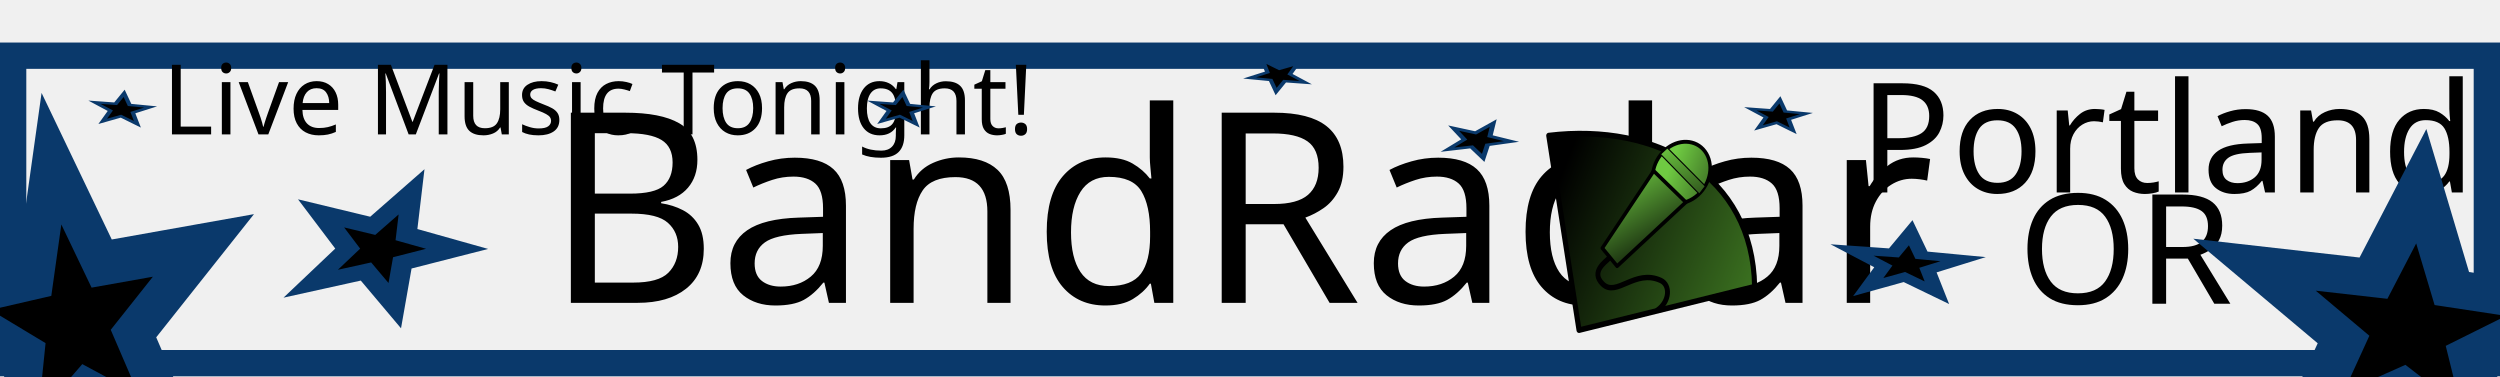
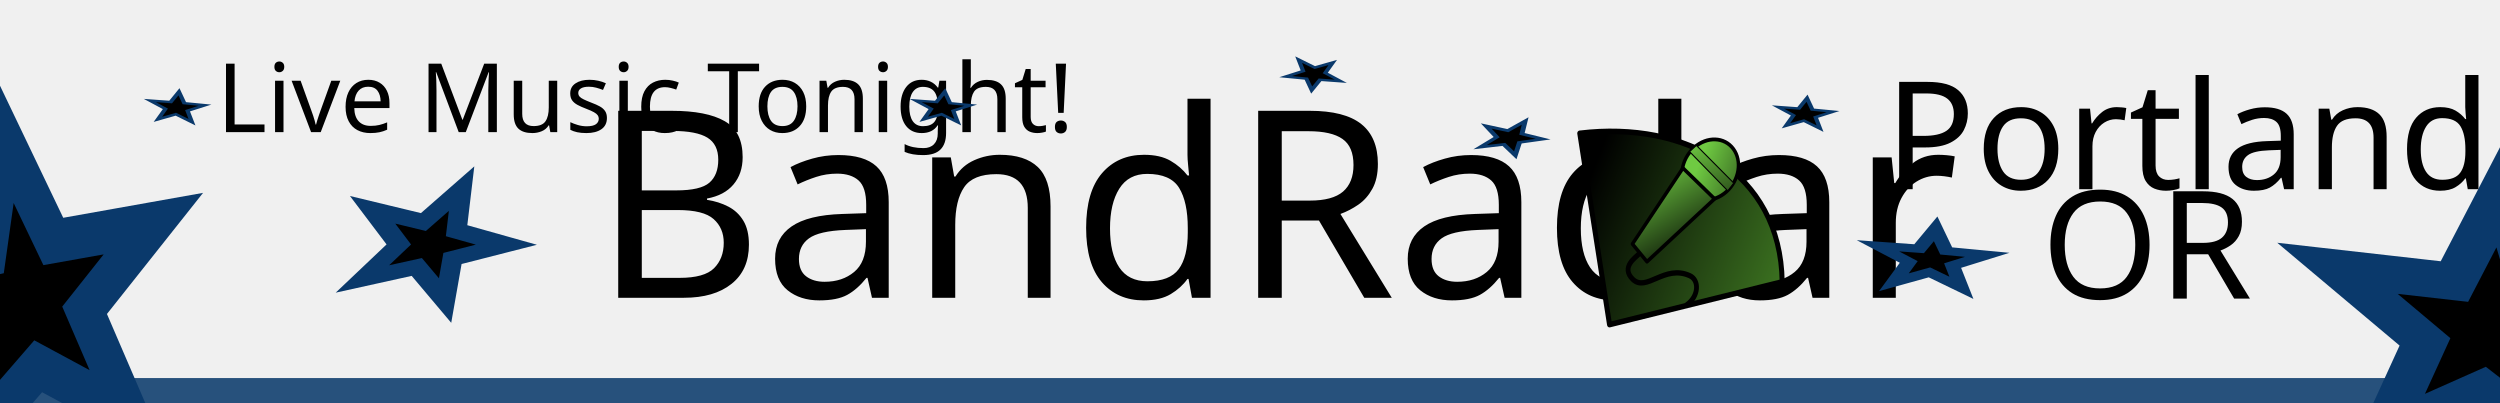
- <svg xmlns="http://www.w3.org/2000/svg" xmlns:xlink="http://www.w3.org/1999/xlink" width="764" height="115" id="svg2" version="1.0">
+ <svg xmlns="http://www.w3.org/2000/svg" xmlns:xlink="http://www.w3.org/1999/xlink" width="777" height="125" id="svg2" version="1.0">
  <defs id="defs4">
    <linearGradient id="linearGradient2148">
      <stop id="stop2150" offset="0" style="stop-color:#6fca42;stop-opacity:1;" />
      <stop id="stop2152" offset="1" style="stop-color:#000000;stop-opacity:1" />
    </linearGradient>
    <linearGradient xlink:href="#linearGradient2148" id="linearGradient3095" gradientUnits="userSpaceOnUse" x1="374.19" y1="373.767" x2="459.557" y2="538.767" />
    <linearGradient id="linearGradient2072">
      <stop style="stop-color:black;stop-opacity:1;" offset="0" id="stop2074" />
      <stop style="stop-color:#3b7120;stop-opacity:1;" offset="1" id="stop2076" />
    </linearGradient>
    <linearGradient xlink:href="#linearGradient2072" id="linearGradient4885" gradientUnits="userSpaceOnUse" x1="329.5" y1="372.458" x2="513.616" y2="452.326" />
    <linearGradient xlink:href="#linearGradient2148" id="linearGradient4887" gradientUnits="userSpaceOnUse" x1="374.19" y1="373.767" x2="459.557" y2="538.767" />
    <linearGradient xlink:href="#linearGradient2148" id="linearGradient4889" gradientUnits="userSpaceOnUse" x1="374.19" y1="373.767" x2="459.557" y2="538.767" />
    <linearGradient xlink:href="#linearGradient2148" id="linearGradient4891" gradientUnits="userSpaceOnUse" x1="374.19" y1="373.767" x2="459.557" y2="538.767" />
    <linearGradient xlink:href="#linearGradient2072" id="linearGradient8689" gradientUnits="userSpaceOnUse" x1="329.5" y1="372.458" x2="513.616" y2="452.326" />
    <linearGradient xlink:href="#linearGradient2148" id="linearGradient8691" gradientUnits="userSpaceOnUse" x1="374.19" y1="373.767" x2="459.557" y2="538.767" />
    <linearGradient xlink:href="#linearGradient2148" id="linearGradient8693" gradientUnits="userSpaceOnUse" x1="374.19" y1="373.767" x2="459.557" y2="538.767" />
    <linearGradient xlink:href="#linearGradient2148" id="linearGradient8695" gradientUnits="userSpaceOnUse" x1="374.19" y1="373.767" x2="459.557" y2="538.767" />
+     <linearGradient xlink:href="#linearGradient2072" id="linearGradient2838" gradientUnits="userSpaceOnUse" x1="329.5" y1="372.458" x2="513.616" y2="452.326" />
+     <linearGradient xlink:href="#linearGradient2148" id="linearGradient2840" gradientUnits="userSpaceOnUse" x1="374.19" y1="373.767" x2="459.557" y2="538.767" />
+     <linearGradient xlink:href="#linearGradient2148" id="linearGradient2842" gradientUnits="userSpaceOnUse" x1="374.19" y1="373.767" x2="459.557" y2="538.767" />
+     <linearGradient xlink:href="#linearGradient2148" id="linearGradient2844" gradientUnits="userSpaceOnUse" x1="374.19" y1="373.767" x2="459.557" y2="538.767" />
  </defs>
  <g id="layer1">
-     <rect style="opacity:1;fill:none;fill-opacity:1;stroke:#0a396b;stroke-width:8.038;stroke-miterlimit:4;stroke-dasharray:none;stroke-opacity:1" id="rect1988" width="755.962" height="93.962" x="4.019" y="17.019" />
-     <path transform="matrix(1.441615,0,0,1.682573,-29.69106,13.82083)" d="M 58.69,71.866 L 38.883,62.712 L 23.368,78.056 L 25.954,56.389 L 6.567,46.376 L 27.972,42.139 L 31.504,20.607 L 42.148,39.655 L 63.718,36.361 L 48.891,52.37 L 58.69,71.866 z " id="path5808" style="fill:black;fill-opacity:1;stroke:#0a396b;stroke-width:8;stroke-linecap:round;stroke-linejoin:miter;stroke-miterlimit:4;stroke-dasharray:none;stroke-opacity:1" />
-     <text xml:space="preserve" style="font-size:81.383px;font-style:normal;font-variant:normal;font-weight:normal;font-stretch:normal;text-align:start;line-height:125%;writing-mode:lr-tb;text-anchor:start;fill:black;fill-opacity:1;stroke:none;stroke-width:1px;stroke-linecap:butt;stroke-linejoin:miter;stroke-opacity:1;font-family:Pricedown" x="166.563" y="92.547" id="text1872">
-       <tspan id="tspan1874" x="166.563" y="92.547">BandRadar</tspan>
-     </text>
-     <g id="g1946" transform="translate(16.00047,17.08579)">
-       <text id="text1884" y="41.726" x="552.034" style="font-size:46.716px;font-family:Typodermic" xml:space="preserve">
-         <tspan id="tspan1923" y="41.726" x="552.034">Portland</tspan>
+     <path style="fill:none;fill-opacity:1;stroke:#27517c;stroke-width:8.351;stroke-miterlimit:4;stroke-opacity:1" d="M -4.325,121.675 L 814.325,121.675 L -4.325,121.675 z " id="rect1988" />
+     <path transform="matrix(1.441615,0,0,1.682573,-44.19106,8.32083)" d="M 58.69,71.866 L 38.883,62.712 L 23.368,78.056 L 25.954,56.389 L 6.567,46.376 L 27.972,42.139 L 31.504,20.607 L 42.148,39.655 L 63.718,36.361 L 48.891,52.37 L 58.69,71.866 z " id="path5808" style="fill:black;fill-opacity:1;stroke:#0a396b;stroke-width:8;stroke-linecap:round;stroke-linejoin:miter;stroke-miterlimit:4;stroke-dasharray:none;stroke-opacity:1" />
+     <path style="fill:black;fill-opacity:1;stroke:#0a396b;stroke-width:8;stroke-linecap:round;stroke-linejoin:miter;stroke-miterlimit:4;stroke-dasharray:none;stroke-opacity:1" id="path5810" d="M 58.69,71.866 L 38.883,62.712 L 23.368,78.056 L 25.954,56.389 L 6.567,46.376 L 27.972,42.139 L 31.504,20.607 L 42.148,39.655 L 63.718,36.361 L 48.891,52.37 L 58.69,71.866 z " transform="matrix(-0.359934,1.395959,1.629286,0.420096,704.2451,30.75637)" />
+     <g id="g2809" transform="translate(17.68977,0)">
+       <text id="text1872" y="92.547" x="166.563" style="font-size:81.383px;font-style:normal;font-variant:normal;font-weight:normal;font-stretch:normal;text-align:start;line-height:125%;writing-mode:lr-tb;text-anchor:start;fill:black;fill-opacity:1;stroke:none;stroke-width:1px;stroke-linecap:butt;stroke-linejoin:miter;stroke-opacity:1;font-family:Pricedown" xml:space="preserve">
+         <tspan y="92.547" x="166.563" id="tspan1874">BandRadar</tspan>
      </text>
-       <text xml:space="preserve" style="font-size:46.716px;font-family:Typodermic" x="600.747" y="75.726" id="text1927">
-         <tspan x="600.747" y="75.726" id="tspan1929">OR</tspan>
+       <g transform="translate(16.00047,17.08579)" id="g1946">
+         <text xml:space="preserve" style="font-size:46.716px;font-family:Typodermic" x="552.034" y="41.726" id="text1884">
+           <tspan x="552.034" y="41.726" id="tspan1923">Portland</tspan>
+         </text>
+         <text id="text1927" y="75.726" x="600.747" style="font-size:46.716px;font-family:Typodermic" xml:space="preserve">
+           <tspan id="tspan1929" y="75.726" x="600.747">OR</tspan>
+         </text>
+       </g>
+       <text xml:space="preserve" style="font-size:29.777px;font-family:Typodermic" x="49.661" y="41.062" id="text1937">
+         <tspan id="tspan1886" x="49.661" y="41.062">Live Music Tonight!</tspan>
      </text>
+       <g id="g9592">
+         <g id="g3073" transform="matrix(0.171381,0,0,0.189911,441.8606,-25.94999)">
+           <path transform="matrix(1.921788,0,0,1.921788,-431.7291,-288.9232)" id="path3075" d="M 320.113,334.973 C 419.93,324.045 509.561,367.885 511.122,461.458 L 348.212,497.883 L 320.113,334.973 z " style="fill:url(#linearGradient2838);fill-opacity:1;fill-rule:evenodd;stroke:black;stroke-width:4.738;stroke-linecap:round;stroke-linejoin:round;stroke-miterlimit:4;stroke-dashoffset:0;stroke-opacity:1" />
+         </g>
+         <g id="g3077" transform="matrix(0.171381,0,0,0.189911,441.8606,-25.94999)">
+           <g style="stroke:white;stroke-width:2.062;stroke-miterlimit:4;stroke-dasharray:none;stroke-opacity:1" transform="matrix(0.966662,-0.406466,0.449213,1.068322,-228.2359,183.729)" id="g3079">
+             <g transform="matrix(1.218173,0,0,1.16829,-106.8479,-131.1709)" id="g3081" />
+           </g>
+           <g style="fill:url(#linearGradient3095);fill-opacity:1" id="g3083">
+             <path style="fill:url(#linearGradient2840);fill-opacity:1;stroke:black;stroke-width:6.25;stroke-linecap:round;stroke-linejoin:round;stroke-miterlimit:4;stroke-dasharray:none;stroke-dashoffset:0;stroke-opacity:1" id="path3085" d="M 466,305.362 A 54,46.5 0 1 1 464.698,305.376" transform="matrix(0.781477,-0.623934,0.623934,0.781477,-163.6713,430.1397)" />
+             <path style="fill:url(#linearGradient2842);fill-opacity:1;stroke:black;stroke-width:6.25;stroke-linecap:round;stroke-linejoin:round;stroke-miterlimit:4;stroke-dasharray:none;stroke-dashoffset:0;stroke-opacity:1" d="M 278.938,535.927 L 370.576,411.714 L 427.885,462.043 L 305.341,564.92 L 278.938,535.927 z " id="path3087" />
+             <path id="path3089" d="M 394.902,374.575 L 462.725,436.246 L 451.878,448.984 L 382.556,384.813 L 394.902,374.575 z " style="fill:url(#linearGradient2844);fill-opacity:1;stroke:black;stroke-width:1.896;stroke-linecap:round;stroke-linejoin:round;stroke-miterlimit:4;stroke-dashoffset:0;stroke-opacity:1" />
+           </g>
+           <path id="path3091" d="M 290,552.862 C 285.614,557.583 257.171,573.735 279.5,593.612 C 304.163,615.568 336.85,568.852 383,587.862 C 400.729,595.165 399.374,621.456 377.5,635.612" style="fill:none;fill-opacity:0.75;fill-rule:evenodd;stroke:black;stroke-width:8.75;stroke-linecap:round;stroke-linejoin:miter;stroke-miterlimit:4;stroke-dasharray:none;stroke-opacity:1" />
+         </g>
+       </g>
+       <path transform="matrix(-0.264154,-0.539392,0.741435,-0.26178,87.99083,109.0916)" d="M 58.69,71.866 L 38.883,62.712 L 23.368,78.056 L 25.954,56.389 L 6.567,46.376 L 27.972,42.139 L 31.504,20.607 L 42.148,39.655 L 63.718,36.361 L 48.891,52.37 L 58.69,71.866 z " id="path7770" style="fill:black;fill-opacity:1;stroke:#0a396b;stroke-width:8;stroke-linecap:butt;stroke-linejoin:miter;stroke-miterlimit:4;stroke-dasharray:none;stroke-opacity:1" />
+       <path style="fill:black;fill-opacity:1;stroke:#0a396b;stroke-width:8.001;stroke-linecap:square;stroke-linejoin:miter;stroke-miterlimit:9;stroke-dasharray:none;stroke-opacity:1" id="path7772" d="M 58.69,71.866 L 38.883,62.712 L 23.368,78.056 L 25.954,56.389 L 6.567,46.376 L 27.972,42.139 L 31.504,20.607 L 42.148,39.655 L 63.718,36.361 L 48.891,52.37 L 58.69,71.866 z " transform="matrix(-0.126618,0.306646,0.573153,9.228121e-2,558.159,64.83067)" />
+       <path transform="matrix(-6.395923e-2,0.158139,0.28952,4.758983e-2,530.9319,27.28061)" d="M 58.69,71.866 L 38.883,62.712 L 23.368,78.056 L 25.954,56.389 L 6.567,46.376 L 27.972,42.139 L 31.504,20.607 L 42.148,39.655 L 63.718,36.361 L 48.891,52.37 L 58.69,71.866 z " id="path7774" style="fill:black;fill-opacity:1;stroke:#0a396b;stroke-width:4.525;stroke-linecap:square;stroke-linejoin:miter;stroke-miterlimit:9.4;stroke-dasharray:none;stroke-opacity:1" />
+       <path style="fill:black;fill-opacity:1;stroke:#0a396b;stroke-width:4.525;stroke-linecap:square;stroke-linejoin:miter;stroke-miterlimit:9.4;stroke-dasharray:none;stroke-opacity:1" id="path7776" d="M 58.69,71.866 L 38.883,62.712 L 23.368,78.056 L 25.954,56.389 L 6.567,46.376 L 27.972,42.139 L 31.504,20.607 L 42.148,39.655 L 63.718,36.361 L 48.891,52.37 L 58.69,71.866 z " transform="matrix(-6.395923e-2,0.158139,0.28952,4.758983e-2,262.9319,25.28061)" />
+       <path transform="matrix(-6.395923e-2,0.158139,0.28952,4.758983e-2,24.9319,25.28061)" d="M 58.69,71.866 L 38.883,62.712 L 23.368,78.056 L 25.954,56.389 L 6.567,46.376 L 27.972,42.139 L 31.504,20.607 L 42.148,39.655 L 63.718,36.361 L 48.891,52.37 L 58.69,71.866 z " id="path7778" style="fill:black;fill-opacity:1;stroke:#0a396b;stroke-width:4.525;stroke-linecap:square;stroke-linejoin:miter;stroke-miterlimit:9.4;stroke-dasharray:none;stroke-opacity:1" />
+       <path transform="matrix(6.395923e-2,-0.158139,-0.28952,-4.758983e-2,402.9872,31.22737)" d="M 58.69,71.866 L 38.883,62.712 L 23.368,78.056 L 25.954,56.389 L 6.567,46.376 L 27.972,42.139 L 31.504,20.607 L 42.148,39.655 L 63.718,36.361 L 48.891,52.37 L 58.69,71.866 z " id="path7780" style="fill:black;fill-opacity:1;stroke:#0a396b;stroke-width:4.525;stroke-linecap:square;stroke-linejoin:miter;stroke-miterlimit:9.4;stroke-dasharray:none;stroke-opacity:1" />
+       <path transform="matrix(-0.326985,-3.991459e-2,-9.962127e-2,0.179774,468.6783,35.15815)" d="M 58.69,71.866 L 38.883,62.712 L 23.368,78.056 L 25.954,56.389 L 6.567,46.376 L 27.972,42.139 L 31.504,20.607 L 42.148,39.655 L 63.718,36.361 L 48.891,52.37 L 58.69,71.866 z " id="path7782" style="fill:black;fill-opacity:1;stroke:#0a396b;stroke-width:4.525;stroke-linecap:square;stroke-linejoin:miter;stroke-miterlimit:9.4;stroke-dasharray:none;stroke-opacity:1" />
    </g>
-     <text id="text1937" y="41.062" x="49.661" style="font-size:29.777px;font-family:Typodermic" xml:space="preserve">
-       <tspan y="41.062" x="49.661" id="tspan1886">Live Music Tonight!</tspan>
-     </text>
-     <g id="g9592">
-       <g transform="matrix(0.171381,0,0,0.189911,441.8606,-25.94999)" id="g3073">
-         <path style="fill:url(#linearGradient8689);fill-opacity:1;fill-rule:evenodd;stroke:black;stroke-width:4.738;stroke-linecap:round;stroke-linejoin:round;stroke-miterlimit:4;stroke-dashoffset:0;stroke-opacity:1" d="M 320.113,334.973 C 419.93,324.045 509.561,367.885 511.122,461.458 L 348.212,497.883 L 320.113,334.973 z " id="path3075" transform="matrix(1.921788,0,0,1.921788,-431.7291,-288.9232)" />
-       </g>
-       <g transform="matrix(0.171381,0,0,0.189911,441.8606,-25.94999)" id="g3077">
-         <g id="g3079" transform="matrix(0.966662,-0.406466,0.449213,1.068322,-228.2359,183.729)" style="stroke:white;stroke-width:2.062;stroke-miterlimit:4;stroke-dasharray:none;stroke-opacity:1">
-           <g id="g3081" transform="matrix(1.218173,0,0,1.16829,-106.8479,-131.1709)" />
-         </g>
-         <g id="g3083" style="fill:url(#linearGradient3095);fill-opacity:1">
-           <path transform="matrix(0.781477,-0.623934,0.623934,0.781477,-163.6713,430.1397)" d="M 466,305.362 A 54,46.5 0 1 1 464.698,305.376" id="path3085" style="fill:url(#linearGradient8691);fill-opacity:1;stroke:black;stroke-width:6.25;stroke-linecap:round;stroke-linejoin:round;stroke-miterlimit:4;stroke-dasharray:none;stroke-dashoffset:0;stroke-opacity:1" />
-           <path id="path3087" d="M 278.938,535.927 L 370.576,411.714 L 427.885,462.043 L 305.341,564.92 L 278.938,535.927 z " style="fill:url(#linearGradient8693);fill-opacity:1;stroke:black;stroke-width:6.25;stroke-linecap:round;stroke-linejoin:round;stroke-miterlimit:4;stroke-dasharray:none;stroke-dashoffset:0;stroke-opacity:1" />
-           <path style="fill:url(#linearGradient8695);fill-opacity:1;stroke:black;stroke-width:1.896;stroke-linecap:round;stroke-linejoin:round;stroke-miterlimit:4;stroke-dashoffset:0;stroke-opacity:1" d="M 394.902,374.575 L 462.725,436.246 L 451.878,448.984 L 382.556,384.813 L 394.902,374.575 z " id="path3089" />
-         </g>
-         <path style="fill:none;fill-opacity:0.75;fill-rule:evenodd;stroke:black;stroke-width:8.75;stroke-linecap:round;stroke-linejoin:miter;stroke-miterlimit:4;stroke-dasharray:none;stroke-opacity:1" d="M 290,552.862 C 285.614,557.583 257.171,573.735 279.5,593.612 C 304.163,615.568 336.85,568.852 383,587.862 C 400.729,595.165 399.374,621.456 377.5,635.612" id="path3091" />
-       </g>
-     </g>
-     <path style="fill:black;fill-opacity:1;stroke:#0a396b;stroke-width:8;stroke-linecap:round;stroke-linejoin:miter;stroke-miterlimit:4;stroke-dasharray:none;stroke-opacity:1" id="path5810" d="M 58.69,71.866 L 38.883,62.712 L 23.368,78.056 L 25.954,56.389 L 6.567,46.376 L 27.972,42.139 L 31.504,20.607 L 42.148,39.655 L 63.718,36.361 L 48.891,52.37 L 58.69,71.866 z " transform="matrix(-0.359934,1.395959,1.629286,0.420096,666.7451,28.25637)" />
-     <path style="fill:black;fill-opacity:1;stroke:#0a396b;stroke-width:8;stroke-linecap:butt;stroke-linejoin:miter;stroke-miterlimit:4;stroke-dasharray:none;stroke-opacity:1" id="path7770" d="M 58.69,71.866 L 38.883,62.712 L 23.368,78.056 L 25.954,56.389 L 6.567,46.376 L 27.972,42.139 L 31.504,20.607 L 42.148,39.655 L 63.718,36.361 L 48.891,52.37 L 58.69,71.866 z " transform="matrix(-0.264154,-0.539392,0.741435,-0.26178,87.99083,109.0916)" />
-     <path transform="matrix(-0.126618,0.306646,0.573153,9.228121e-2,558.159,64.83067)" d="M 58.69,71.866 L 38.883,62.712 L 23.368,78.056 L 25.954,56.389 L 6.567,46.376 L 27.972,42.139 L 31.504,20.607 L 42.148,39.655 L 63.718,36.361 L 48.891,52.37 L 58.69,71.866 z " id="path7772" style="fill:black;fill-opacity:1;stroke:#0a396b;stroke-width:8.001;stroke-linecap:square;stroke-linejoin:miter;stroke-miterlimit:9;stroke-dasharray:none;stroke-opacity:1" />
-     <path style="fill:black;fill-opacity:1;stroke:#0a396b;stroke-width:4.525;stroke-linecap:square;stroke-linejoin:miter;stroke-miterlimit:9.4;stroke-dasharray:none;stroke-opacity:1" id="path7774" d="M 58.69,71.866 L 38.883,62.712 L 23.368,78.056 L 25.954,56.389 L 6.567,46.376 L 27.972,42.139 L 31.504,20.607 L 42.148,39.655 L 63.718,36.361 L 48.891,52.37 L 58.69,71.866 z " transform="matrix(-6.395923e-2,0.158139,0.28952,4.758983e-2,530.9319,27.28061)" />
-     <path transform="matrix(-6.395923e-2,0.158139,0.28952,4.758983e-2,262.9319,25.28061)" d="M 58.69,71.866 L 38.883,62.712 L 23.368,78.056 L 25.954,56.389 L 6.567,46.376 L 27.972,42.139 L 31.504,20.607 L 42.148,39.655 L 63.718,36.361 L 48.891,52.37 L 58.69,71.866 z " id="path7776" style="fill:black;fill-opacity:1;stroke:#0a396b;stroke-width:4.525;stroke-linecap:square;stroke-linejoin:miter;stroke-miterlimit:9.4;stroke-dasharray:none;stroke-opacity:1" />
-     <path style="fill:black;fill-opacity:1;stroke:#0a396b;stroke-width:4.525;stroke-linecap:square;stroke-linejoin:miter;stroke-miterlimit:9.4;stroke-dasharray:none;stroke-opacity:1" id="path7778" d="M 58.69,71.866 L 38.883,62.712 L 23.368,78.056 L 25.954,56.389 L 6.567,46.376 L 27.972,42.139 L 31.504,20.607 L 42.148,39.655 L 63.718,36.361 L 48.891,52.37 L 58.69,71.866 z " transform="matrix(-6.395923e-2,0.158139,0.28952,4.758983e-2,24.9319,25.28061)" />
-     <path style="fill:black;fill-opacity:1;stroke:#0a396b;stroke-width:4.525;stroke-linecap:square;stroke-linejoin:miter;stroke-miterlimit:9.4;stroke-dasharray:none;stroke-opacity:1" id="path7780" d="M 58.69,71.866 L 38.883,62.712 L 23.368,78.056 L 25.954,56.389 L 6.567,46.376 L 27.972,42.139 L 31.504,20.607 L 42.148,39.655 L 63.718,36.361 L 48.891,52.37 L 58.69,71.866 z " transform="matrix(6.395923e-2,-0.158139,-0.28952,-4.758983e-2,402.9872,31.22737)" />
-     <path style="fill:black;fill-opacity:1;stroke:#0a396b;stroke-width:4.525;stroke-linecap:square;stroke-linejoin:miter;stroke-miterlimit:9.4;stroke-dasharray:none;stroke-opacity:1" id="path7782" d="M 58.69,71.866 L 38.883,62.712 L 23.368,78.056 L 25.954,56.389 L 6.567,46.376 L 27.972,42.139 L 31.504,20.607 L 42.148,39.655 L 63.718,36.361 L 48.891,52.37 L 58.69,71.866 z " transform="matrix(-0.326985,-3.991459e-2,-9.962127e-2,0.179774,468.6783,35.15815)" />
  </g>
</svg>
